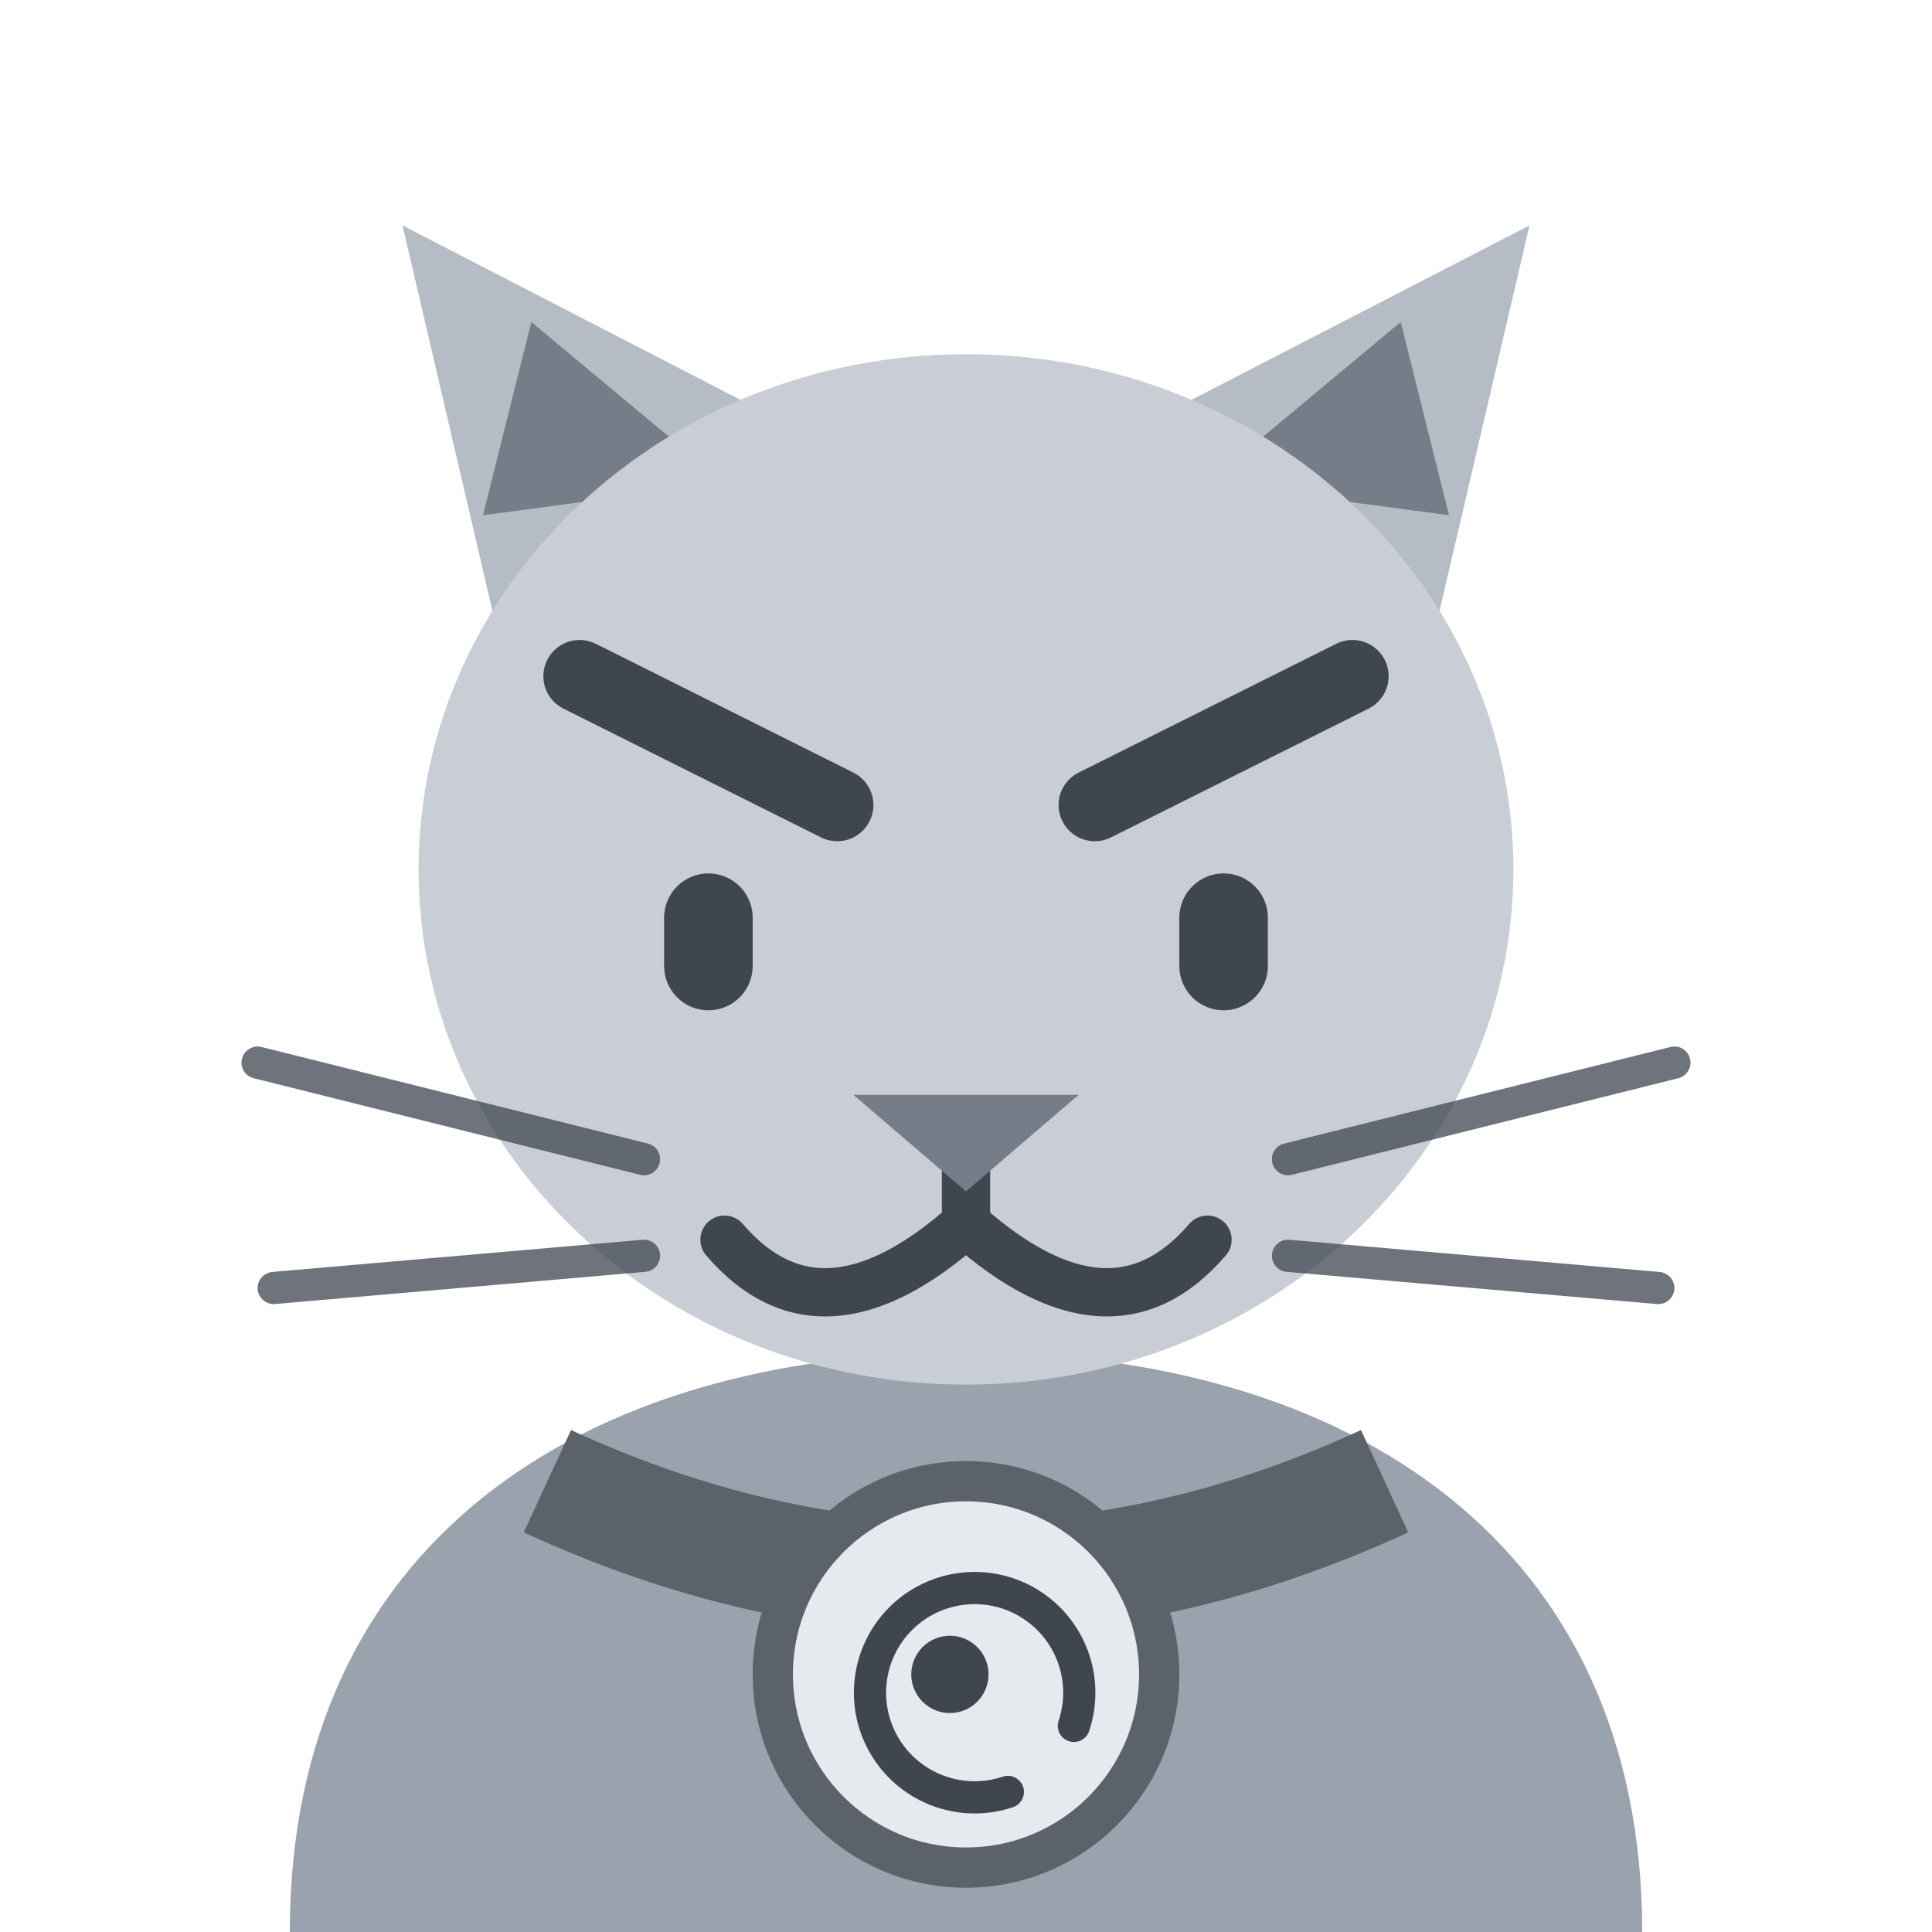
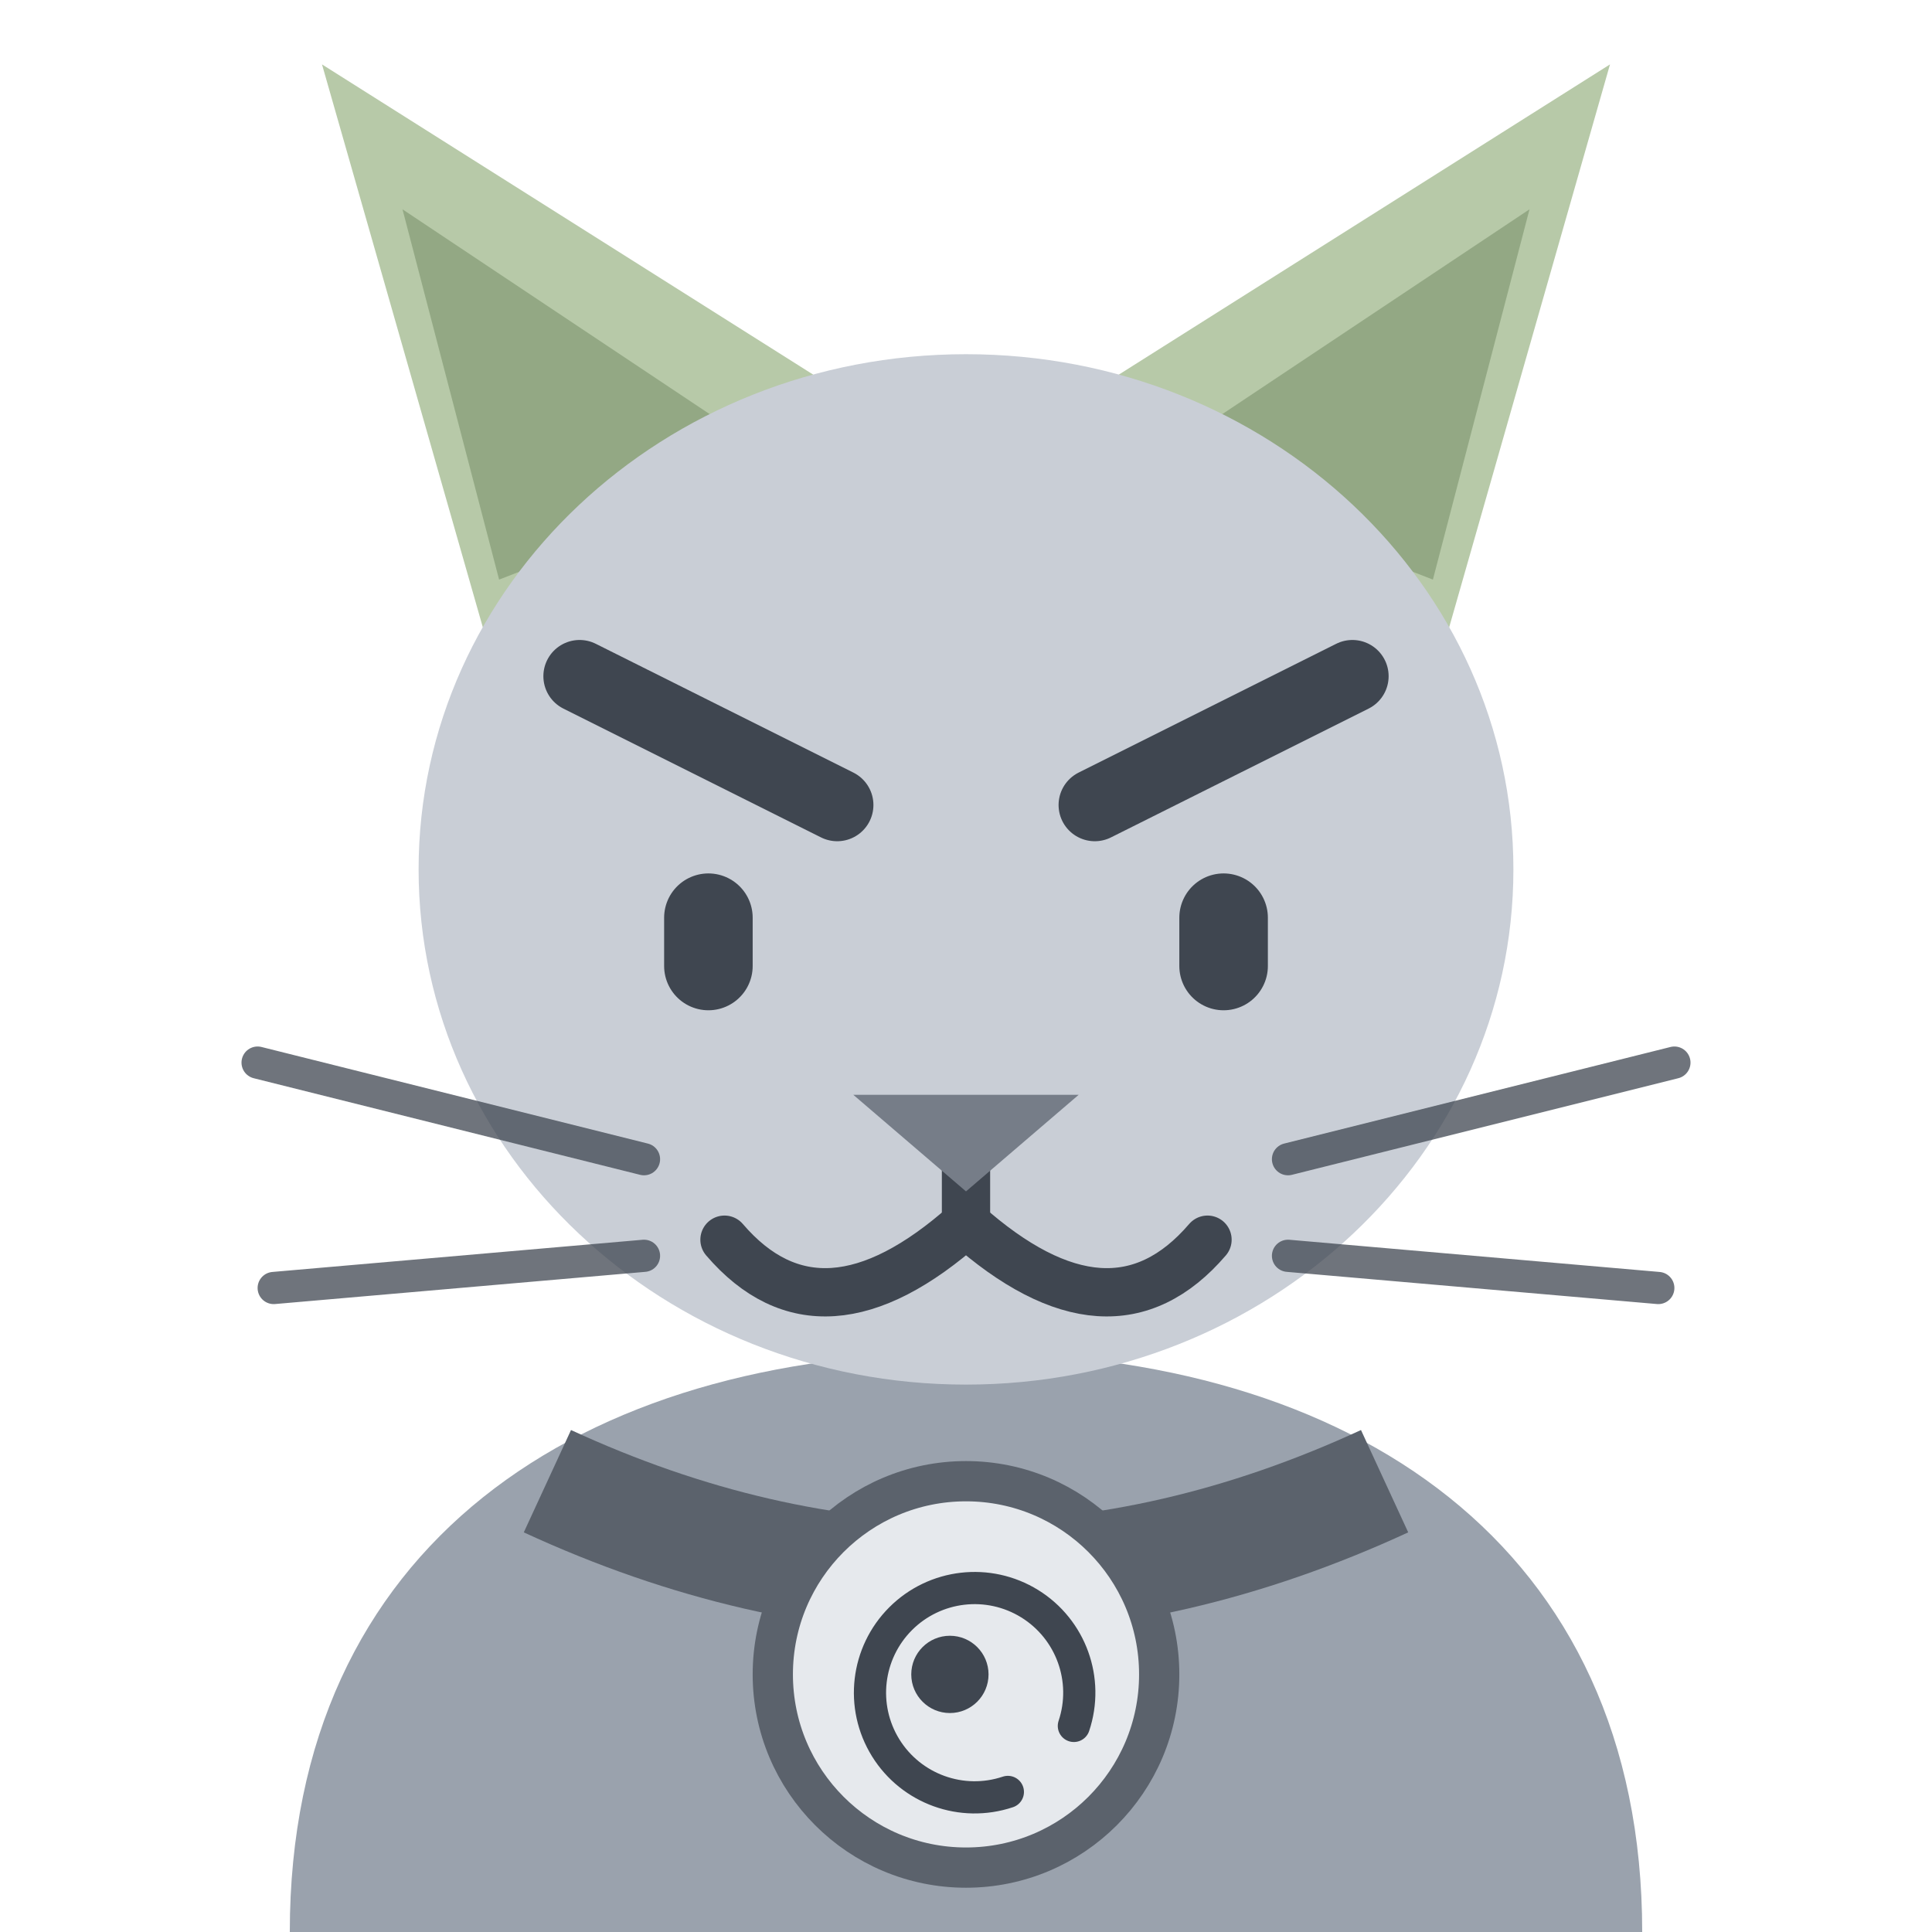
<svg xmlns="http://www.w3.org/2000/svg" viewBox="0 0 120 120" role="img" aria-label="c@t-harness">
  <path d="M18 120 C18 96 36 84 60 84 C84 84 102 96 102 120 Z" fill="#9aa2ad" />
-   <path d="M25 14 L32 44 L56 30 Z" fill="#b6bcc5" />
-   <path d="M95 14 L88 44 L64 30 Z" fill="#b6bcc5" />
-   <path d="M30 32 L33 20 L45 30 Z" fill="#767d88" />
-   <path d="M90 32 L87 20 L75 30 Z" fill="#767d88" />
+   <path d="M20 4 L32 46 L58 28 Z" fill="#b7c9a8" />
+   <path d="M100 4 L88 46 L62 28 Z" fill="#b7c9a8" />
+   <path d="M31 36 L25 13 L49 29 Z" fill="#93a884" />
+   <path d="M89 36 L95 13 L71 29 Z" fill="#93a884" />
  <ellipse cx="60" cy="54" rx="34" ry="32" fill="#c9ced6" />
  <g stroke="#3f4650" stroke-linecap="round" fill="none">
    <path d="M36 42 L52 50" stroke-width="4.5" />
    <path d="M84 42 L68 50" stroke-width="4.5" />
    <path d="M44 57 L44 60" stroke-width="5.5" />
    <path d="M76 57 L76 60" stroke-width="5.5" />
    <path d="M60 72 L60 76" stroke-width="3" />
    <path d="M60 76 q-9 8 -15 1" stroke-width="3" />
    <path d="M60 76 q9 8 15 1" stroke-width="3" />
    <g stroke-width="2" opacity=".75">
      <path d="M40 72 L16 66" />
      <path d="M40 78 L17 80" />
      <path d="M80 72 L104 66" />
      <path d="M80 78 L103 80" />
    </g>
  </g>
  <path d="M53 68 L67 68 L60 74 Z" fill="#767d88" />
  <path d="M34 92 Q60 104 86 92" fill="none" stroke="#5b626c" stroke-width="7" />
  <circle cx="60" cy="104" r="12" fill="#e6e9ed" stroke="#5b626c" stroke-width="2.5" />
  <g fill="none" stroke="#3f4650" stroke-width="2" stroke-linecap="round">
    <path d="M62.6 111.3 A6.5 6.5 0 1 1 66.7 107.2" />
    <circle cx="59" cy="104" r="2.4" fill="#3f4650" stroke="none" />
  </g>
</svg>
